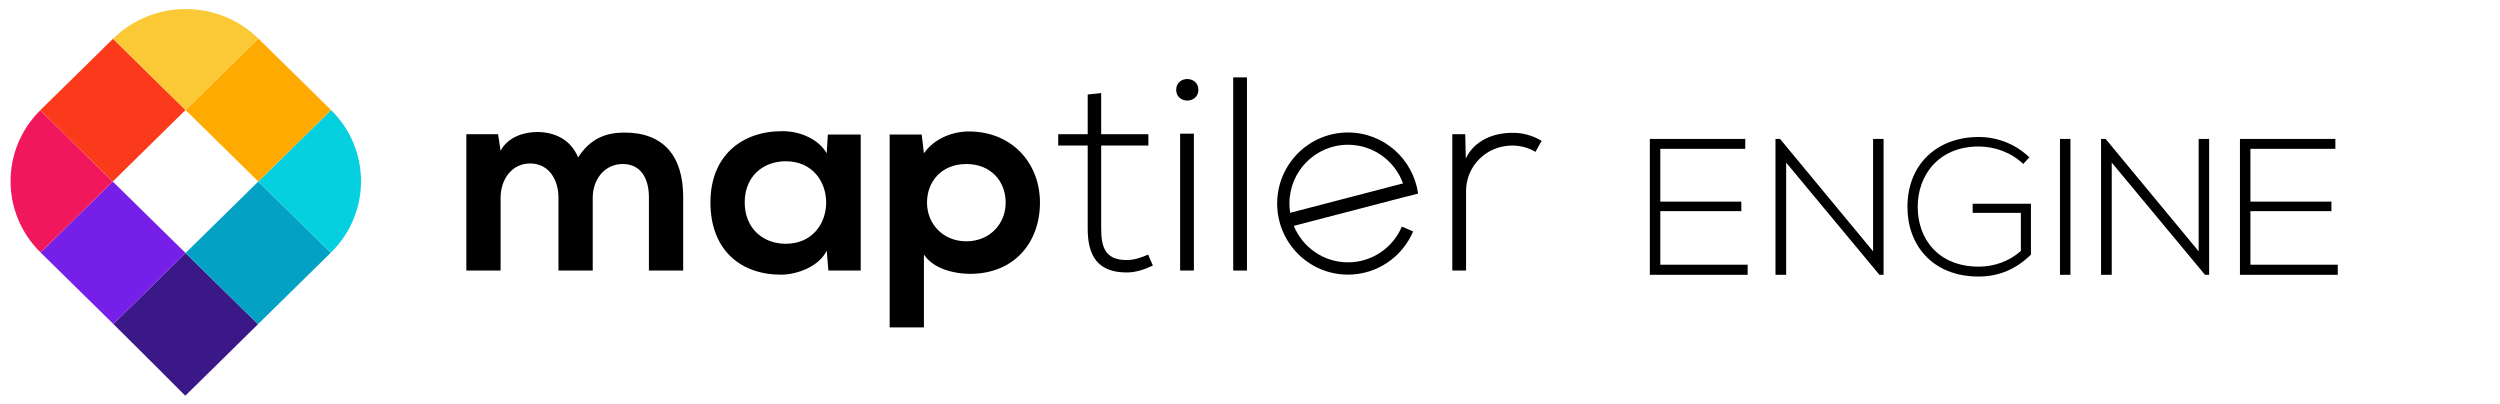
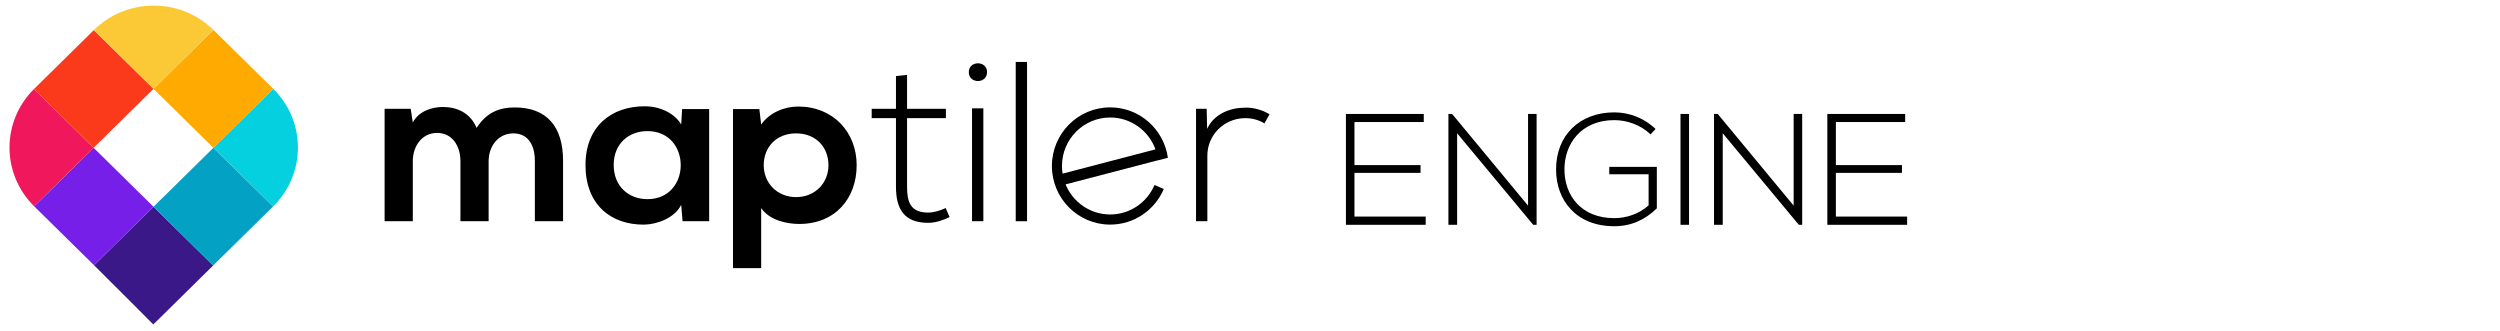
- <svg xmlns="http://www.w3.org/2000/svg" id="engine" width="341" height="55" viewBox="0 0 341 55" fill="none">
-   <path d="M15.456 44.189C18.137 46.822 25.273 53.968 25.27 53.975C25.244 54.022 32.36 47.004 35.193 44.221L25.307 34.511L15.456 44.189Z" fill="#3A1888" />
-   <path d="M25.308 34.51L35.193 44.221C35.208 44.205 35.225 44.186 35.242 44.172L45.118 34.47L35.233 24.759L25.308 34.51Z" fill="#03A1C4" />
-   <path d="M45.118 34.471L45.144 34.445C50.607 29.078 50.61 20.381 45.16 15.008L35.233 24.759L45.118 34.471Z" fill="#05D0DF" />
-   <path d="M15.381 24.759L5.532 34.435C5.535 34.438 5.536 34.442 5.539 34.444L15.44 44.172C15.445 44.177 15.45 44.182 15.456 44.188L25.308 34.51L15.381 24.759Z" fill="#761FE8" />
-   <path d="M25.308 15.007L35.233 24.759L45.16 15.007C45.151 15.002 45.149 14.998 45.143 14.991L35.242 5.265C35.24 5.262 35.236 5.26 35.233 5.257L25.308 15.007Z" fill="#FFAA01" />
-   <path d="M5.489 15.042C0.076 20.415 0.089 29.08 5.532 34.436L15.381 24.76L5.489 15.042Z" fill="#F1175D" />
-   <path d="M25.307 15.007L15.415 5.29L5.539 14.991C5.522 15.007 5.507 15.025 5.489 15.042L15.381 24.76L25.307 15.007Z" fill="#FB3A1B" />
-   <path d="M35.233 5.257C29.763 -0.107 20.905 -0.104 15.439 5.265L15.415 5.29L25.307 15.007L35.233 5.257Z" fill="#FBC935" />
-   <path d="M76.176 36.902V26.965C76.176 24.518 74.873 22.297 72.304 22.297C69.775 22.297 68.282 24.518 68.282 26.965V36.902H63.608V18.308H67.937L68.282 20.567C69.278 18.684 71.462 18.007 73.261 18.007C75.523 18.007 77.783 18.912 78.856 21.47C80.542 18.835 82.728 18.082 85.178 18.082C90.543 18.082 93.186 21.319 93.186 26.89V36.902H88.511V26.89C88.511 24.445 87.477 22.372 84.95 22.372C82.42 22.372 80.848 24.517 80.848 26.965V36.902H76.176Z" fill="currentColor" />
-   <path d="M112.919 18.346H117.402V36.901H112.995L112.764 34.192C111.693 36.375 108.743 37.427 106.635 37.466C101.042 37.505 96.903 34.116 96.903 27.604C96.903 21.206 101.234 17.857 106.752 17.894C109.28 17.894 111.693 19.061 112.764 20.905L112.919 18.346ZM101.578 27.604C101.578 31.141 104.068 33.25 107.172 33.25C114.528 33.25 114.528 21.996 107.172 21.996C104.068 21.996 101.578 24.066 101.578 27.604Z" fill="currentColor" />
-   <path d="M121.349 44.658V18.346H125.718L126.022 20.905C127.479 18.834 130.009 17.932 132.154 17.932C137.976 17.932 141.849 22.186 141.849 27.643C141.849 33.063 138.36 37.353 132.307 37.353C130.316 37.353 127.364 36.75 126.022 34.719V44.658H121.349ZM137.174 27.643C137.174 24.745 135.181 22.372 131.81 22.372C128.437 22.372 126.444 24.744 126.444 27.643C126.444 30.54 128.63 32.914 131.81 32.914C134.991 32.914 137.174 30.54 137.174 27.643Z" fill="currentColor" />
-   <path d="M150.201 12.699V18.307H156.638V19.85H150.201V31.18C150.201 33.701 150.739 35.471 153.688 35.471C154.607 35.471 155.642 35.169 156.6 34.718L157.251 36.221C156.063 36.789 154.874 37.165 153.688 37.165C149.665 37.165 148.362 34.831 148.362 31.18V19.85H144.338V18.307H148.362V12.887L150.201 12.699Z" fill="currentColor" />
-   <path d="M163.458 12.247C163.458 14.205 160.432 14.205 160.432 12.247C160.432 10.29 163.458 10.29 163.458 12.247ZM160.969 18.232V36.902H162.845V18.232H160.969Z" fill="currentColor" />
-   <path d="M170.086 10.555V36.901H168.209V10.555H170.086Z" fill="currentColor" />
-   <path d="M199.858 18.307L199.933 21.621C201.121 19.097 203.804 18.12 206.218 18.12C207.637 18.082 209.012 18.458 210.279 19.212L209.434 20.717C208.44 20.115 207.327 19.851 206.218 19.851C202.691 19.89 199.971 22.674 199.971 26.062V36.902H198.094V18.307H199.858Z" fill="currentColor" />
-   <path d="M176.472 30.757C176.473 30.759 176.474 30.761 176.474 30.763L191.798 26.778C191.797 26.772 191.796 26.767 191.796 26.761L176.472 30.757Z" fill="currentColor" />
-   <path d="M183.864 35.783C180.529 35.783 177.672 33.73 176.476 30.814H176.465L176.474 30.812C176.474 30.811 176.473 30.809 176.472 30.808L191.796 26.812C191.796 26.818 191.797 26.824 191.798 26.829L193.428 26.405C192.769 21.695 188.74 18.07 183.864 18.07C178.53 18.07 174.206 22.411 174.206 27.764C174.206 33.117 178.53 37.459 183.864 37.459C187.855 37.459 191.279 35.029 192.752 31.566L191.215 30.909C189.997 33.774 187.164 35.783 183.864 35.783ZM175.876 27.764C175.876 23.336 179.452 19.745 183.864 19.745C187.314 19.745 190.253 21.94 191.372 25.015L175.975 29.029C175.91 28.616 175.876 28.195 175.876 27.764Z" fill="currentColor" />
+ <svg xmlns="http://www.w3.org/2000/svg" id="engine" width="318" height="42" viewBox="0 0 418 55" fill="none">
+   <path d="M15.728 44.25C18.433 46.913 25.631 54.136 25.628 54.143C25.602 54.19 32.78 47.096 35.639 44.283L25.666 34.467L15.728 44.25Z" fill="#3A1888" />
+   <path d="M25.666 34.467L35.639 44.283C35.654 44.267 35.672 44.248 35.688 44.234L45.651 34.427L35.679 24.61L25.666 34.467Z" fill="#03A1C4" />
+   <path d="M45.651 34.427L45.677 34.401C51.187 28.976 51.191 20.184 45.693 14.753L35.679 24.61L45.651 34.427Z" fill="#05D0DF" />
+   <path d="M15.653 24.61L5.717 34.392C5.719 34.394 5.72 34.398 5.724 34.401L15.712 44.234C15.717 44.239 15.723 44.244 15.729 44.25L25.666 34.467L15.653 24.61Z" fill="#761FE8" />
+   <path d="M25.666 14.753L35.679 24.611L45.693 14.753C45.685 14.748 45.682 14.743 45.676 14.737L35.688 4.905C35.686 4.901 35.682 4.899 35.679 4.896L25.666 14.753Z" fill="#FFAA01" />
+   <path d="M5.674 14.787C0.212 20.218 0.226 28.978 5.717 34.392L15.652 24.611L5.674 14.787Z" fill="#F1175D" />
+   <path d="M25.666 14.753L15.687 4.93L5.724 14.737C5.707 14.753 5.691 14.771 5.674 14.787L15.652 24.611L25.666 14.753Z" fill="#FB3A1B" />
+   <path d="M35.679 4.896C30.162 -0.526 21.226 -0.522 15.712 4.904L15.687 4.929L25.666 14.753L35.679 4.896Z" fill="#FBC935" />
+   <path d="M76.984 36.885V26.839C76.984 24.366 75.669 22.121 73.078 22.121C70.526 22.121 69.02 24.366 69.02 26.839V36.885H64.306V18.088H68.672L69.02 20.373C70.026 18.469 72.228 17.784 74.043 17.784C76.326 17.784 78.606 18.698 79.688 21.285C81.389 18.621 83.594 17.86 86.065 17.86C91.478 17.86 94.144 21.132 94.144 26.764V36.885H89.428V26.764C89.428 24.291 88.385 22.197 85.836 22.197C83.283 22.197 81.698 24.366 81.698 26.839V36.885H76.984Z" fill="currentColor" />
+   <path d="M114.05 18.127H118.573V36.884H114.127L113.895 34.146C112.814 36.352 109.838 37.416 107.711 37.455C102.07 37.494 97.894 34.068 97.894 27.485C97.894 21.018 102.263 17.633 107.829 17.67C110.379 17.67 112.813 18.849 113.895 20.714L114.05 18.127ZM102.61 27.486C102.61 31.062 105.122 33.194 108.253 33.194C115.673 33.194 115.673 21.817 108.253 21.817C105.122 21.817 102.61 23.91 102.61 27.486Z" fill="currentColor" />
+   <path d="M122.555 44.726V18.128H126.963L127.269 20.715C128.739 18.621 131.291 17.709 133.455 17.709C139.328 17.709 143.235 22.009 143.235 27.525C143.235 33.004 139.716 37.342 133.609 37.342C131.601 37.342 128.623 36.731 127.269 34.678V44.725H122.555V44.726ZM138.52 27.525C138.52 24.596 136.509 22.197 133.108 22.197C129.706 22.197 127.695 24.596 127.695 27.525C127.695 30.453 129.899 32.853 133.108 32.853C136.317 32.853 138.52 30.454 138.52 27.525Z" fill="currentColor" />
+   <path d="M151.661 12.42V18.088H158.155V19.648H151.661V31.101C151.661 33.65 152.203 35.439 155.179 35.439C156.106 35.439 157.15 35.134 158.116 34.678L158.773 36.197C157.574 36.772 156.375 37.151 155.179 37.151C151.121 37.151 149.806 34.792 149.806 31.101V19.648H145.747V18.089H149.806V12.61L151.661 12.42Z" fill="currentColor" />
+   <path d="M165.036 11.963C165.036 13.941 161.982 13.941 161.982 11.963C161.982 9.985 165.036 9.985 165.036 11.963ZM162.524 18.013V36.885H164.416V18.013H162.524Z" fill="currentColor" />
+   <path d="M171.722 10.252V36.885H169.828V10.252H171.722Z" fill="currentColor" />
+   <path d="M201.755 18.088L201.832 21.439C203.031 18.887 205.737 17.899 208.172 17.899C209.603 17.861 210.991 18.241 212.268 19.003L211.417 20.525C210.415 19.916 209.291 19.649 208.172 19.649C204.614 19.688 201.87 22.502 201.87 25.928V36.885H199.976V18.088H201.755Z" fill="currentColor" />
+   <path d="M178.163 30.673C178.164 30.675 178.166 30.677 178.166 30.679L193.625 26.651C193.624 26.645 193.623 26.639 193.623 26.634L178.163 30.673Z" fill="currentColor" />
+   <path d="M185.621 35.755C182.256 35.755 179.373 33.679 178.167 30.731H178.156L178.165 30.73C178.165 30.729 178.164 30.727 178.163 30.725L193.622 26.685C193.622 26.692 193.623 26.698 193.624 26.704L195.27 26.275C194.605 21.514 190.539 17.85 185.621 17.85C180.239 17.85 175.878 22.237 175.878 27.649C175.878 33.06 180.239 37.449 185.621 37.449C189.646 37.449 193.101 34.993 194.587 31.491L193.036 30.828C191.808 33.723 188.95 35.755 185.621 35.755ZM177.562 27.648C177.562 23.172 181.17 19.543 185.621 19.543C189.101 19.543 192.066 21.761 193.195 24.87L177.663 28.927C177.597 28.51 177.562 28.084 177.562 27.648Z" fill="currentColor" />
  <path d="M226.466 27.501H237.516V28.799H226.466V36.106H238.379V37.483H225.038V18.949H238.054V20.3H226.466V27.501H226.466Z" fill="currentColor" />
  <path d="M242.796 18.949L255.49 34.279V18.949H256.919V37.483H256.352L243.632 22.179V37.483H242.176V18.949H242.796Z" fill="currentColor" />
  <path d="M275.969 22.364C274.327 20.775 272.035 19.981 269.906 19.981C264.381 19.981 261.552 23.952 261.578 28.241C261.578 32.611 264.408 36.37 269.906 36.37C271.928 36.37 274.029 35.682 275.647 34.227V29.036H269.07V27.792H277.021V34.728C275.054 36.661 272.709 37.721 269.906 37.721C263.491 37.721 260.177 33.326 260.177 28.269C260.149 22.47 264.166 18.684 269.906 18.684C272.386 18.684 274.893 19.61 276.805 21.463L275.969 22.364Z" fill="currentColor" />
  <path d="M280.979 37.483V18.949H282.407V37.483H280.979Z" fill="currentColor" />
  <path d="M287.205 18.949L299.898 34.279V18.949H301.326V37.483H300.761L288.041 22.179V37.483H286.584V18.949H287.205Z" fill="currentColor" />
  <path d="M306.957 27.501H318.007V28.799H306.957V36.106H318.87V37.483H305.529V18.949H318.545V20.3H306.957V27.501H306.957Z" fill="currentColor" />
</svg>
